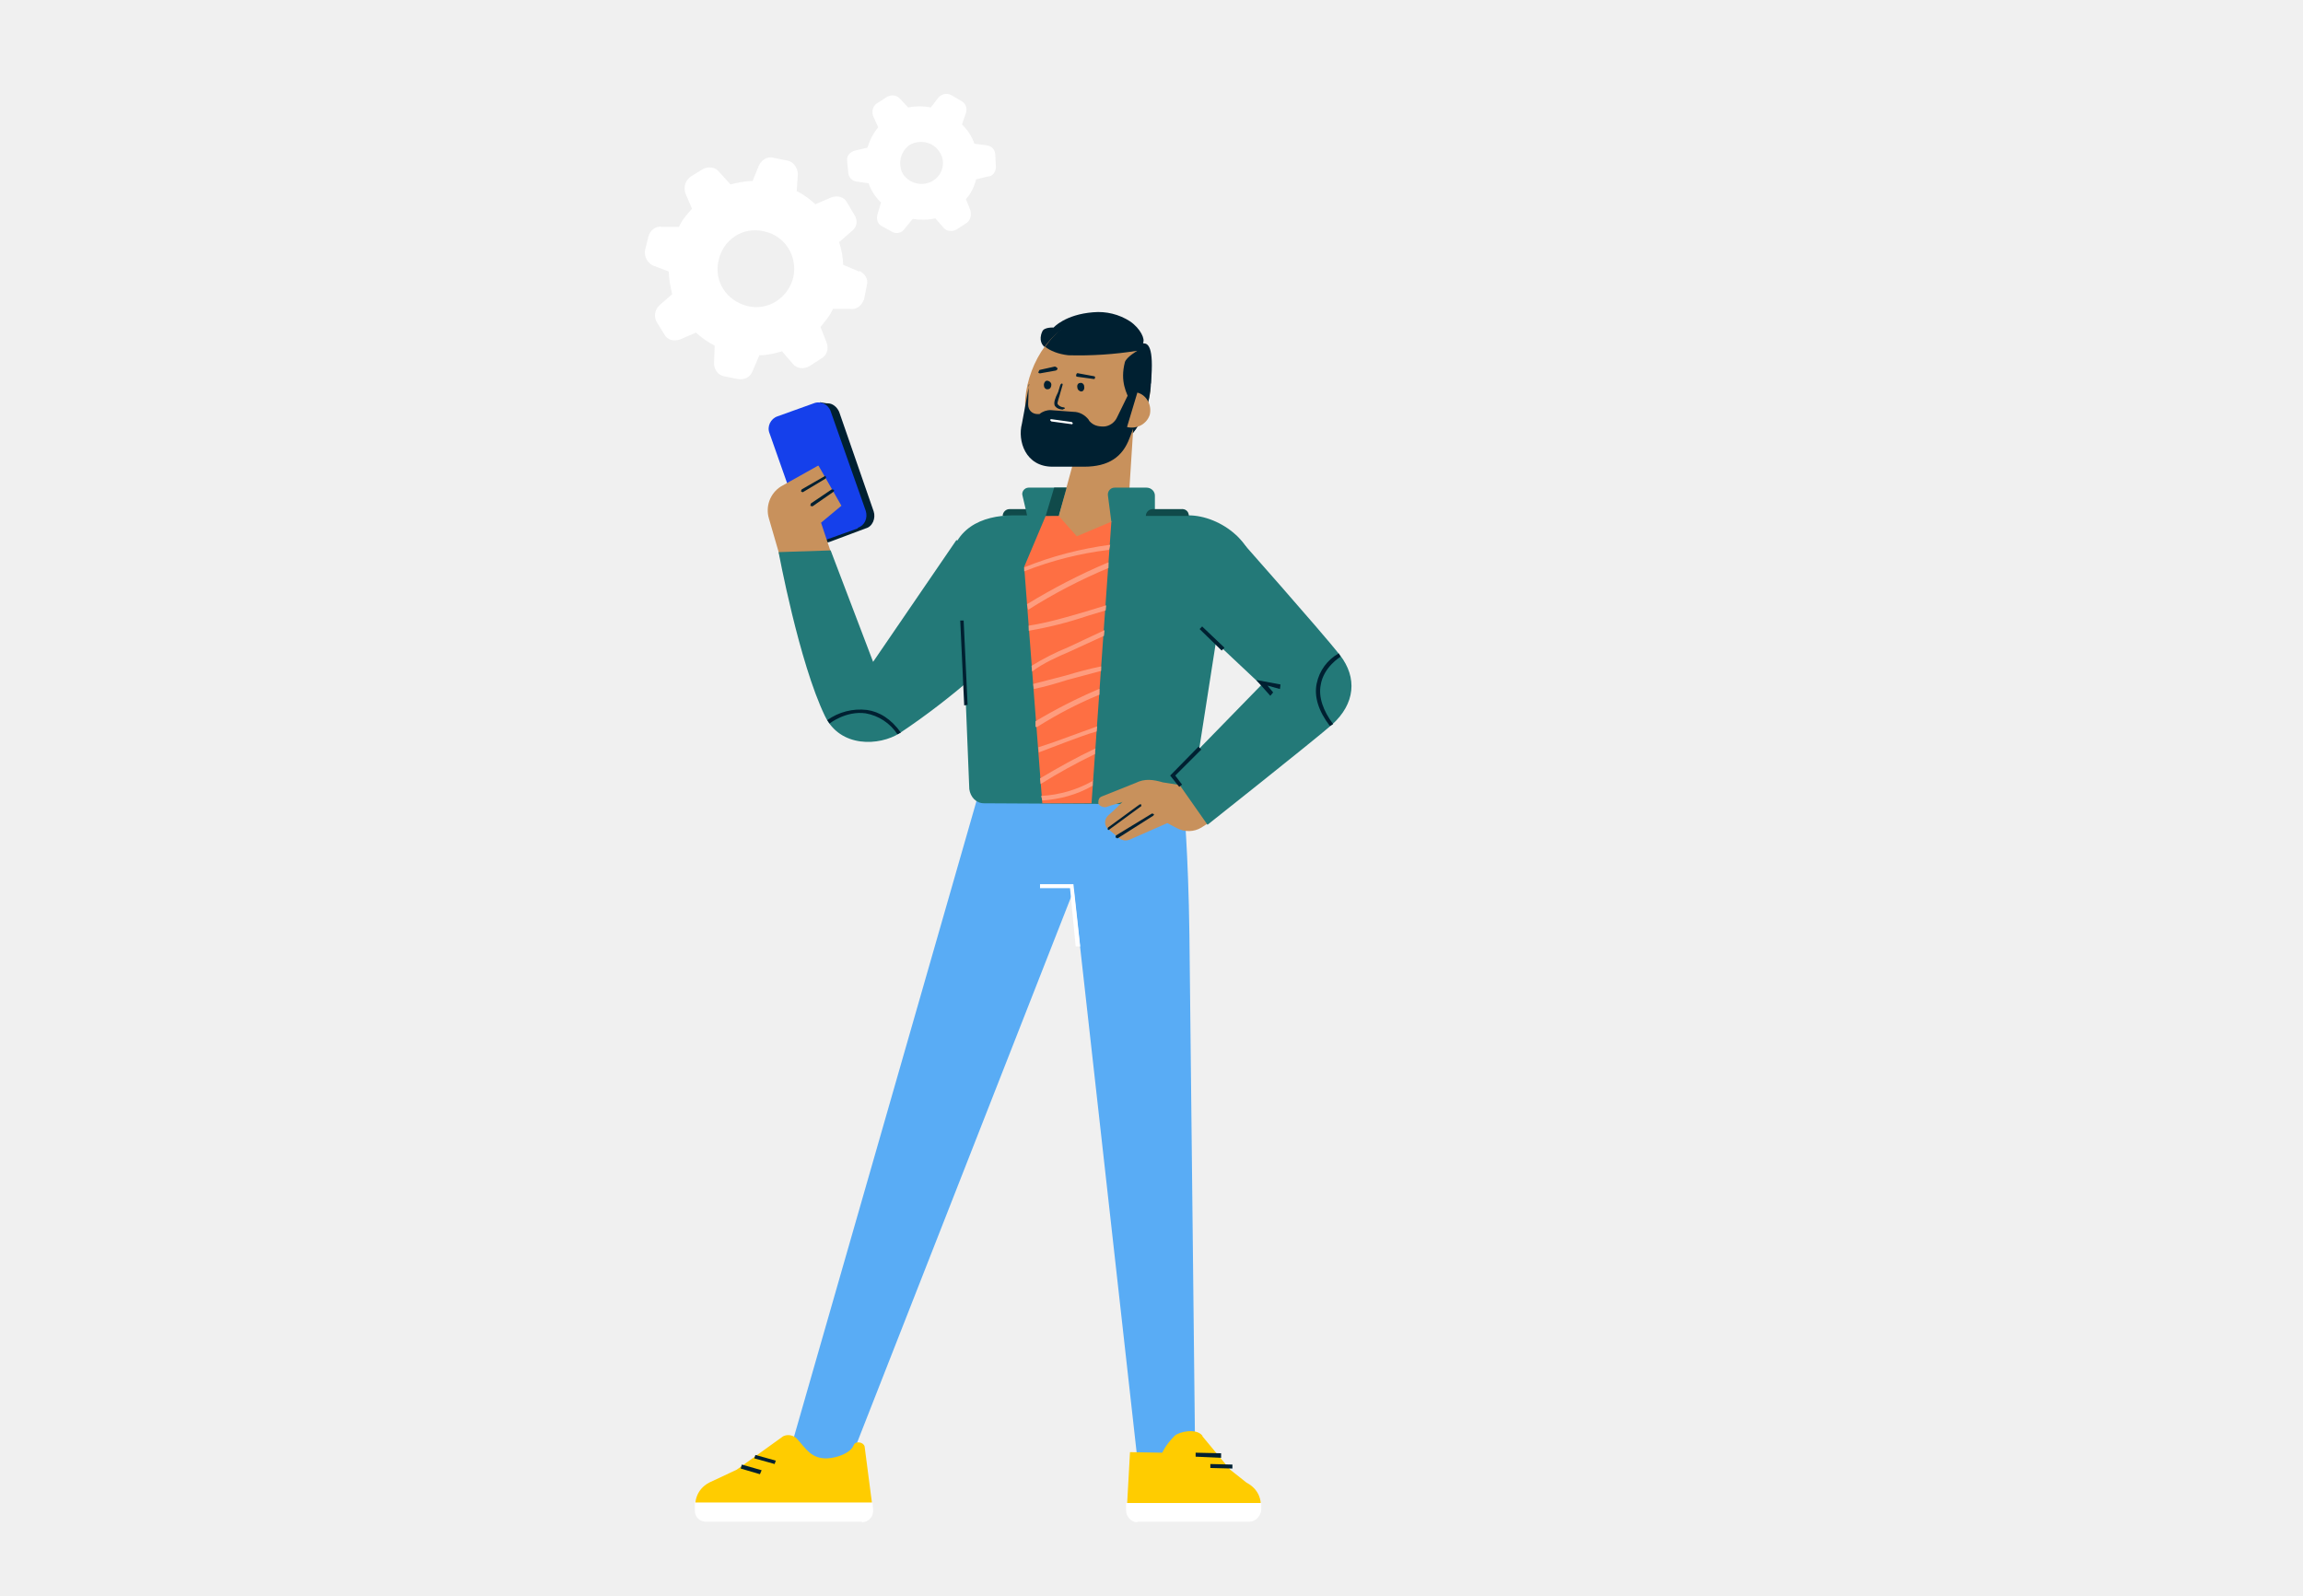
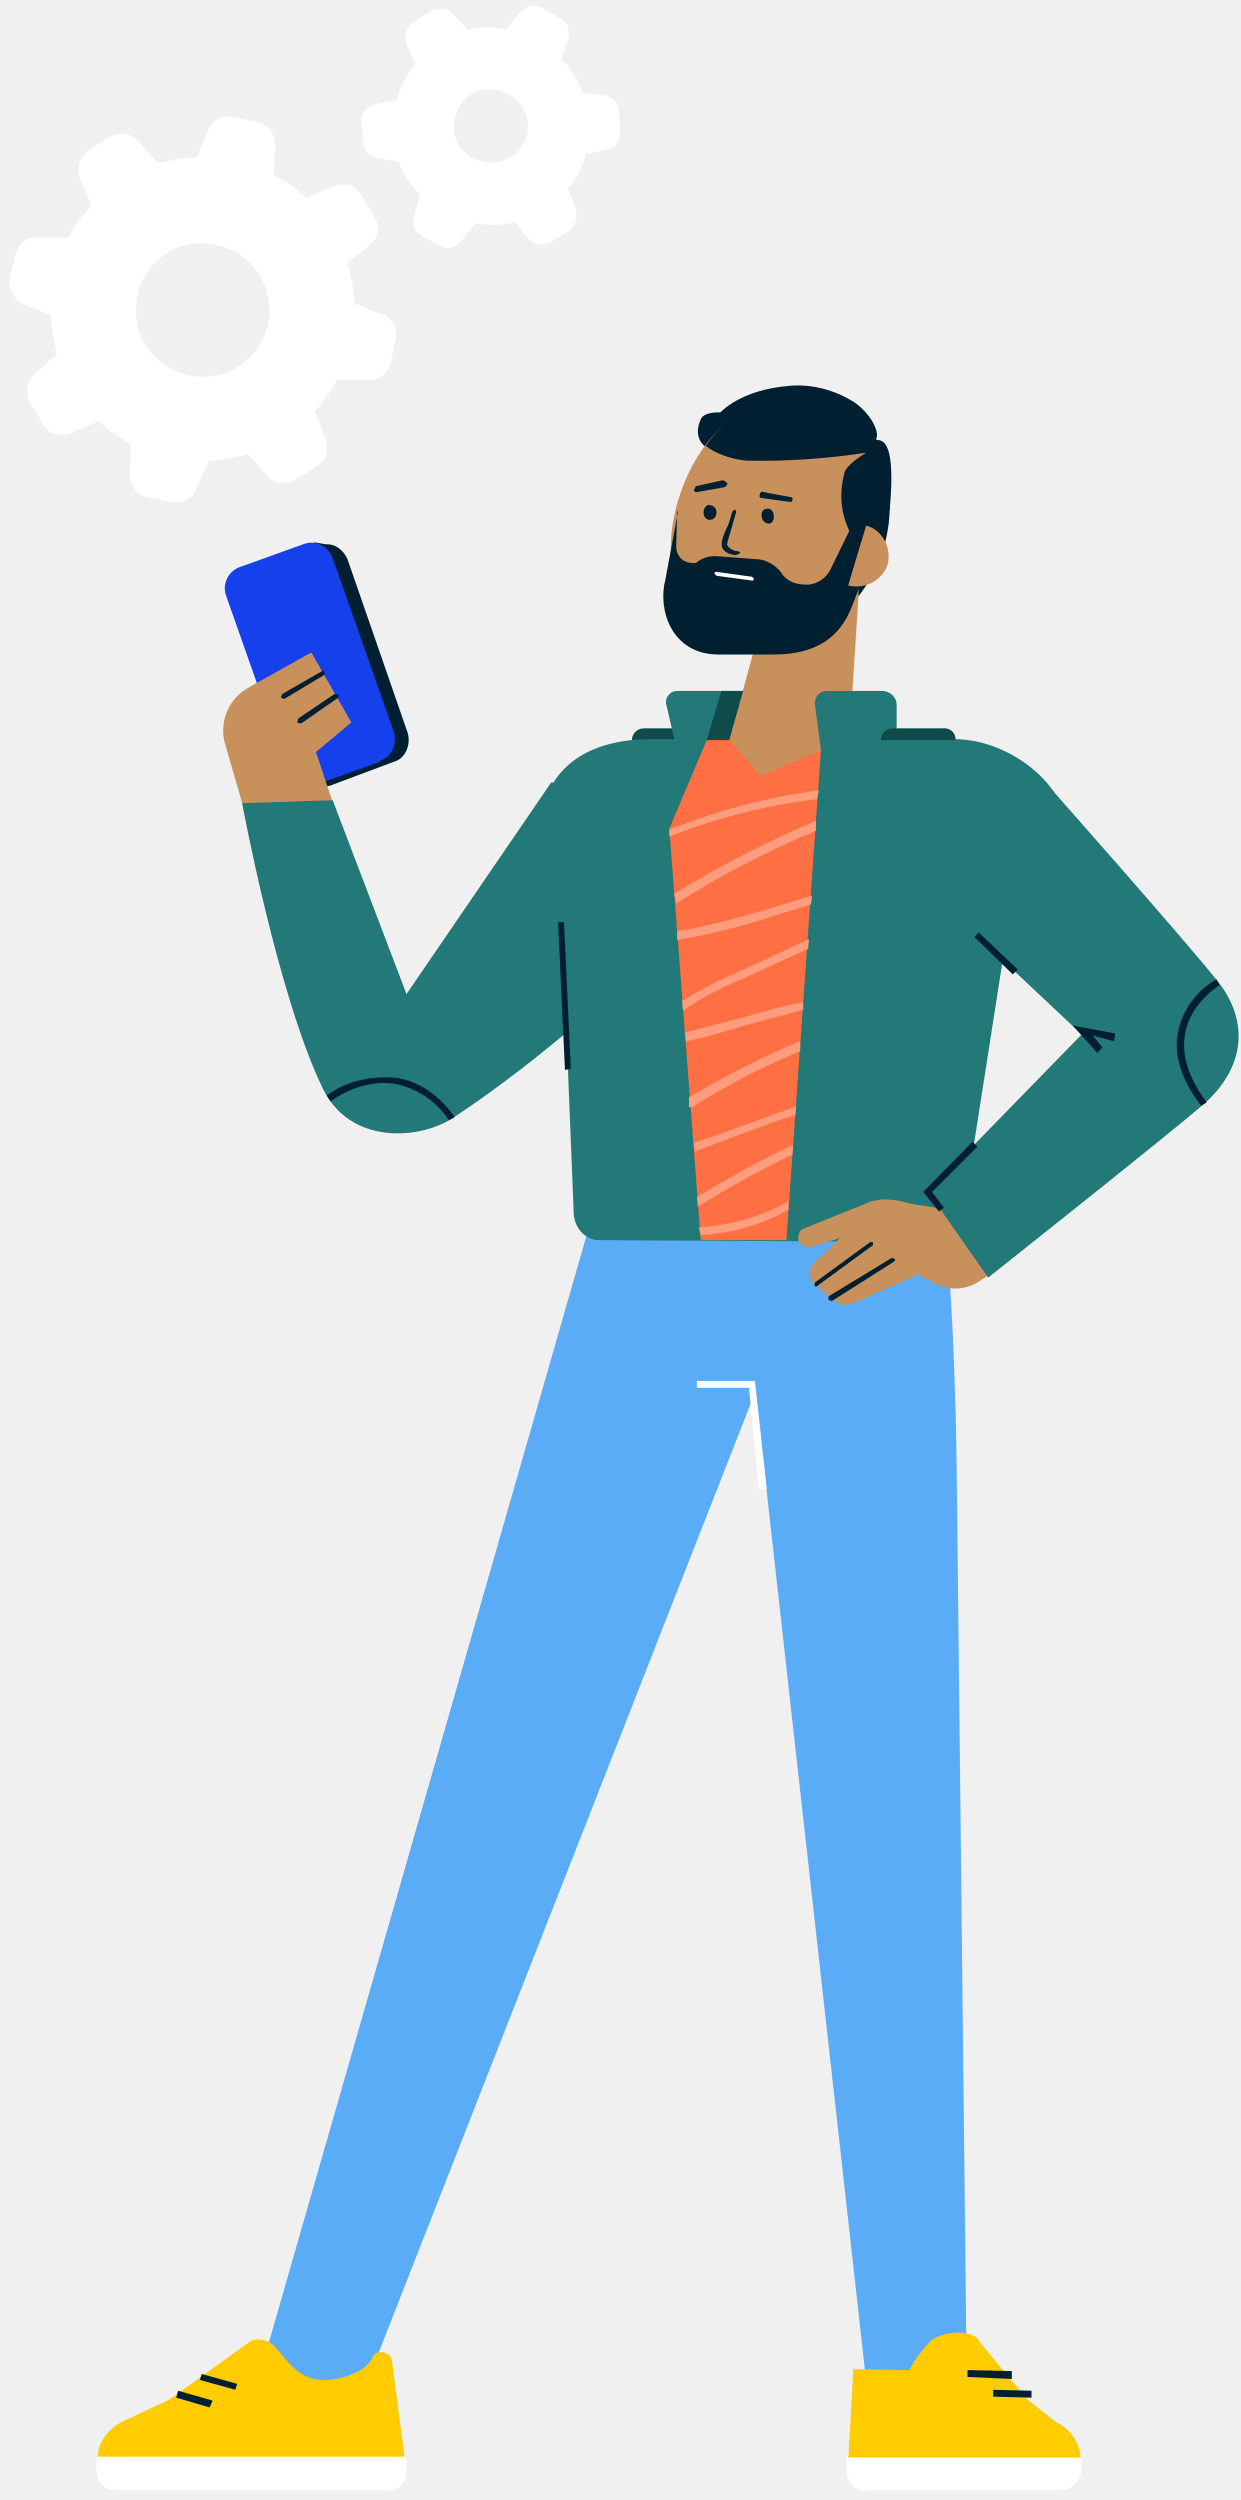
- <svg xmlns="http://www.w3.org/2000/svg" fill="none" viewBox="0 0 407 282">
-   <path fill="#104A4A" d="M184.8 91.2h-7.6c0-.6.5-1.2 1.2-1.2h5.1c.7-.1 1.3.4 1.3 1.2Z" />
-   <path fill="#237978" d="M188.5 86.2h-6.7c-.8 0-1.3.8-1.1 1.4l1 4.3 5.4-.8 1.4-4.9Z" />
-   <path fill="#59ACF5" d="m179.7 155 .5-16.4 16.6 3-.4 14.1-16.7-.7Z" />
-   <path fill="#002031" d="m138.8 73.7 6.2-2.2-.1-.4 1.2.2h.2c.8 0 1.6.6 2 1.5l6.1 17.6c.4 1.2-.2 2.7-1.4 3l-6.4 2.4c-1.2.4-2.6-.3-3-1.4l-6.2-17.7c-.5-1.2.2-2.5 1.4-3Z" />
-   <path fill="#1540EB" d="m151.6 93.4-6.4 2.3c-1.2.4-2.6-.3-3-1.5L136 76.6c-.5-1.2.2-2.6 1.4-3l6.4-2.3c1.2-.5 2.6.2 3 1.4l6.2 17.6c.4 1.3-.2 2.6-1.4 3Z" />
-   <path fill="#C8915C" d="M144.6 82.3 138 86a5 5 0 0 0-2.1 5.7l2.9 10 8.3-3.3-2-6 3.6-3-4-7Z" />
-   <path fill="#237978" d="M169 95.5 154.3 117l-7.5-19.7-9.2.3s3.6 19.5 8.2 29c2.7 5.6 9.6 5.3 13.2 3 9.8-6.5 17.4-13.9 17.4-13.9l-7.2-20.2Z" />
-   <path fill="#F48D91" d="M176.6 99h-1.3l.8-1.4.5 1.4Z" />
-   <path fill="#002031" d="m141.8 87-.2-.1c-.1-.1 0-.2.1-.4l4-2.3c0-.2.1 0 .2 0 .2.2 0 .3 0 .4l-4 2.4ZM143.5 89.5l-.3-.1.1-.4 3.7-2.5.4.1c0 .2 0 .3-.2.4l-3.6 2.5h-.1Z" />
-   <path fill="#59ACF5" d="M209.2 142.2s.8 8.2 1 23l1 91-10.2 1.7-13-116.3 21.2.6Z" />
-   <path fill="#59ACF5" d="m190.8 154.7-40.3 102.8-7.2 4.3-3.7-5.3 33-115 13.2-1s4.9 1 5 14.2Z" />
-   <path fill="#237978" d="M179 91.1h31c5.8 0 12.5 5.2 11.6 11.3l-2.3 7.1-3.9.7-5 32-36.5-.2c-1.4 0-2.4-1.1-2.6-2.5l-1.3-32.3c0-3.3-2.3-5.8-2.2-6.8.4-7 5.7-9.3 11.3-9.3Z" />
-   <path fill="#FC0" d="m138.4 253.9-8.2 5.9-4.9 2.3c-2.4 1.3-2.4 3.6-2.4 3.6h31.2l-1.3-10c-.2-.8-1.6-1-1.9-.3-.5 1.4-2.8 2.3-4.7 2.4-2.9.1-3.8-1.8-5.4-3.5-.6-.6-1.6-.8-2.4-.4Z" />
-   <path fill="#fff" d="M152.4 269h-27.6c-1.1 0-2-.8-2-1.9v-1.5h31.4l.1 1.3a2 2 0 0 1-2 2.2Z" />
-   <path fill="#002031" d="m134.3 260.6-3.4-1 .2-.7 3.5 1-.3.7ZM133.5 257.2l-.2.6 3.6 1 .2-.6-3.6-1Z" />
-   <path fill="#FC0" d="m212.5 253.9 4.9 5.9 2.9 2.3c2.5 1.3 2.5 3.6 2.5 3.6h-23.6l.5-9 5.7.1s.6-1.4 2.2-3c.8-.7 3.8-1.4 4.9 0Z" />
-   <path fill="#fff" d="M201 269h19.7c1.2 0 2-.9 2.2-2v-1.3H199v1.2c0 1.2.9 2.2 2 2.2Z" />
-   <path fill="#002031" d="M213.9 258.8v.7l3.9.1v-.7l-4-.1ZM211.3 256.8v.7l4.5.2v-.8l-4.5-.1Z" />
-   <path fill="#C8915C" d="m213.7 145.4-1.4.9c-1.3.8-3 .8-4.3.1l-1.7-.9-6.6 2.9c-.7.3-1.4.2-2-.3l-1.8-1.5c-.8-.6-.8-1.8 0-2.5a30 30 0 0 0 2.5-2.4c-.1.2-2 .6-3 1-.6 0-1.2-.3-1.3-.7 0-.6.1-1 .6-1.2l6-2.4c1.6-.8 3.1-.6 4.8-.1l3.2.5 5 6.6Z" />
-   <path fill="#002031" d="M197.4 148.1h-.2c-.1-.2 0-.3 0-.4l6.4-3.9.3.1c.1.1 0 .2-.1.3l-6.3 4h-.1ZM196 146.7h-.2c-.1-.2 0-.3 0-.4l5.6-4.1h.3v.3l-5.6 4.1-.1.1Z" />
-   <path fill="#237978" d="M218.6 94.8s14.8 16.7 18.2 21c3.1 4 2.7 8.6-1.4 12.3-3.7 3.2-22 17.7-22 17.7l-6.1-8.7 15.6-16-18.5-17.4 14.2-9Z" />
-   <path fill="#002031" d="m224.5 123-2.5-2.8 4.3.8-.1.8-2.2-.6 1 1.2-.5.6ZM212.5 110.7l-.5.5 3.9 3.8.5-.5-4-3.8Z" />
-   <path fill="#FE6F43" d="m184.8 91.2-3.8 9 3.2 41.8h8.7l3.6-51.1-11.7.3Z" />
-   <path fill="#FE9C7E" d="M195.9 100.4v-1c-5 2.1-9.8 4.6-14.4 7.4l.2 1c4.4-2.8 9.2-5.3 14.2-7.4ZM194.6 118.6v-.8c-2 .4-4.2 1-6.2 1.6l-5.8 1.5.1.9c2-.4 4-1 5.9-1.6l6-1.6ZM194.2 121.8a92 92 0 0 0-11.2 5.7v1h.3c3.5-2.2 7.1-4.1 11-5.7v-1ZM181 101c4.8-1.9 9.9-3.2 15-3.8l.2-.9c-5.2.7-10.3 2-15.2 4v.8ZM193.2 138a20.7 20.7 0 0 1-9.2 2.7l.2.8c3.1-.2 6.1-1 8.9-2.6v-1ZM183.8 137.6l.1 1c3.2-2 6.3-3.7 9.6-5.3l.1-1c-3.4 1.6-6.6 3.4-9.8 5.3ZM181.8 110.6v.9a67 67 0 0 0 10.3-2.6l3.3-1 .1-.9-3.6 1.1c-3.4 1-6.8 2-10.1 2.5ZM188.6 131.1c1.7-.6 3.4-1.3 5.2-1.8l.1-.9-5.5 2a88 88 0 0 1-4.9 1.7l.1.9 5-1.9ZM182.3 117.7l.1 1c2-1.5 4.5-2.6 6.6-3.5l6.1-2.8.1-1-6.4 3c-2.2.9-4.4 2-6.5 3.3Z" />
-   <path fill="#C8915C" d="M200.5 72.2 199.3 91l-9 3.8-3.2-3.6 3.8-13.9 9.6-5Z" />
-   <path fill="#002031" d="M202 60.6c.4-.6-.4-2.5-2.3-3.8a10.3 10.3 0 0 0-6.5-1.6c-5 .4-7 2.7-7 2.7s-1.7-.1-2 .7c-.7 1.5 0 2.5.5 2.8h.2a43.3 43.3 0 0 0 10.6 4.9l6 1.7c.6.1 1.9.2 1.9-.3.6-6.6-.6-7-1.3-7Z" />
-   <path fill="#C8915C" d="M203.3 69A14 14 0 0 1 192 81.4c-6.9 1.2-11.3-3.4-10.8-11 .6-6.5 5-13.4 11-13.8 6.2-.3 11.8 4.2 11 12.4Z" />
-   <path fill="#002031" d="m200.4 73-.2 3.6c.8-1 1.4-2.1 2-3.2l-1.8-.4ZM198.8 72.7h-.1.1Z" />
-   <path fill="#002031" d="m181.8 68-.1 3.5c0 1 .7 1.7 1.7 1.7h.3a3 3 0 0 1 2-.7l4 .3c1 0 2 .5 2.7 1.4l.1.2c.7.8 1.5 1 2.5 1s2-.7 2.4-1.6l2.3-4.7 2.1 2.7-2.2 5.7c-1.2 3.2-3.6 5-8 5H186c-4.8 0-6.2-4.6-5.4-7.6l1.3-7ZM170.3 109.7h-.6l.7 15 .6-.1-.7-14.9Z" />
-   <path fill="#002031" d="M185.2 68.8c.4 0 .6-.4.6-.8s-.4-.7-.8-.7c-.3 0-.6.5-.5.9 0 .4.4.7.7.6ZM191.1 69.2c.4 0 .6-.5.5-.9 0-.4-.4-.7-.7-.6-.4 0-.6.4-.5.8 0 .4.4.7.7.7ZM187.8 72.4s-1 0-1.4-.7c-.2-.5 0-1.2.6-2.4l.4-1.3.2-.2c.1 0 .2 0 .2.2l-.4 1.4c-.2.8-.6 1.8-.5 2 .2.4.8.6 1 .6.2 0 .3.1.3.2l-.4.2Z" />
-   <path fill="#fff" d="m189.5 75-3.7-.5-.2-.2c0-.1 0-.2.2-.2l3.6.5.2.2-.1.2Z" />
-   <path fill="#002031" d="m193.3 67-2.9-.4c-.2 0-.3-.2-.2-.3 0-.3.2-.4.4-.3l2.7.5c.2 0 .3.2.2.3 0 .1 0 .2-.2.2ZM183.8 66s-.3 0-.3-.2l.2-.4 2.7-.6c.2 0 .4.2.5.3 0 .2-.1.3-.3.4l-2.8.5c.1 0 .1 0 0 0Z" />
-   <path fill="#002031" d="M192.3 56.3c-3 0-5.8 2.4-7.6 5 .9.7 2.3 1.3 4.1 1.5A65.7 65.7 0 0 0 201 62s-1.9 1.1-2.2 2c-.9 3.5.3 5.5 1 7.1 1 1.9 1.4 2.8 2.3 2.5.6-1.4 1-3 1.2-4.5 1-9.6-4.4-12.8-11-12.8Z" />
-   <path fill="#C8915C" d="M199.2 75.5c1.8.4 3.5-.6 4-2.2.4-1.7-.6-3.5-2.2-3.9l-1.8 6Z" />
-   <path fill="#fff" d="m190.1 167.3-1-10.3h-5.3v-.7h5.9l1.2 11h-.8Z" />
-   <path fill="#237978" d="M202.6 86.2H197c-.8 0-1.3.7-1.2 1.4l.6 4.6 7.7-.3v-4.3c0-.7-.6-1.4-1.5-1.4Z" />
-   <path fill="#002031" d="M235 128.3c-2-2.6-2.8-5.2-2.3-7.5a7.9 7.9 0 0 1 3.9-5.3l.3.6s-3 1.8-3.5 5c-.4 2.1.4 4.5 2.2 6.9l-.5.3ZM158.6 129.8a8.5 8.5 0 0 0-5.6-3.7c-3.5-.5-6.4 1.8-6.4 1.8l-.4-.6a10 10 0 0 1 7-1.8c2.2.3 4.3 1.6 6 4l-.6.3Z" />
-   <path fill="#104A4A" d="M210 91.2h-7.5c0-.6.5-1.2 1.2-1.2h5c.8-.1 1.4.4 1.4 1.2ZM186.3 86.2l-1.5 5h2.3l1.4-5h-2.2Z" />
-   <path fill="#002031" d="m208.4 139.1-1.6-2 5-5.1.5.5-4.6 4.6 1.2 1.6-.5.4Z" />
-   <path fill="#fff" d="m151.8 48-2.8-1.2c0-1.3-.3-2.7-.7-4l2.3-2c.9-.7 1-1.9.4-2.8l-1.3-2.2c-.5-1-1.7-1.3-2.8-.9l-2.8 1.2c-1-.9-2-1.7-3.3-2.3l.2-3c0-1-.7-2.2-1.8-2.4l-2.5-.5c-1-.3-2.1.3-2.6 1.4L133 32c-1.3 0-2.7.3-3.9.6l-2-2.2c-.7-.9-1.9-1-2.9-.5l-2.1 1.3c-1 .7-1.3 1.8-1 2.9l1.2 2.8c-.9 1-1.8 2-2.3 3.2h-3c-1.1-.2-2.1.6-2.4 1.7l-.6 2.4c-.2 1.1.4 2.2 1.3 2.7l2.9 1.1c0 1.3.3 2.8.6 4l-2.3 2c-.8.8-1 2-.4 3l1.3 2.1c.5 1 1.7 1.3 2.8.9l2.8-1.2c1 .9 2.1 1.7 3.3 2.3l-.1 3c-.1 1 .6 2.2 1.7 2.4l2.5.5c1.1.2 2.2-.3 2.6-1.4l1.2-2.8c1.3 0 2.7-.3 4-.7l1.9 2.2c.7.9 2 1 3 .4l2-1.3c1-.5 1.4-1.7 1-2.8l-1.1-2.8c.8-1 1.7-2 2.2-3.2h3c1.2.2 2.1-.6 2.5-1.7l.5-2.5c.3-1-.3-2-1.3-2.5Zm-11.6 1c-.9 3.7-4.5 6-8.1 5.1-3.7-.9-6-4.4-5.1-8.1.8-3.7 4.4-6 8-5.1 3.7.7 6 4.4 5.2 8.1ZM176 29.5l-.1-2c0-1-.6-1.7-1.5-1.8l-2.2-.3A8.6 8.6 0 0 0 170 22l.7-2c.3-1-.1-1.8-.9-2.2l-1.7-1c-.8-.4-1.7-.2-2.3.5l-1.3 1.7a10 10 0 0 0-4 0l-1.4-1.5c-.6-.7-1.5-.8-2.3-.4l-1.7 1.1c-.8.4-1.1 1.4-.8 2.3l.9 2c-.9 1.1-1.5 2.3-1.9 3.6l-2.1.5c-1 .2-1.6 1-1.5 1.8l.2 2c0 .8.6 1.6 1.5 1.7l2.1.3a8.6 8.6 0 0 0 2.2 3.4l-.6 2c-.3 1 0 1.8.8 2.2l1.8 1c.7.4 1.7.2 2.2-.6l1.4-1.7c1.3.2 2.7.2 4-.1l1.4 1.6c.5.7 1.5.8 2.3.4l1.7-1.1c.8-.5 1-1.4.8-2.3l-.8-2c.9-1 1.5-2.2 1.8-3.5l2.1-.5c.8 0 1.4-.8 1.4-1.7ZM164.8 32s0 .1 0 0c-1.8 1-4 .5-5.2-1.2-1-1.7-.5-4.1 1.2-5.2 1.8-1 4.1-.5 5.2 1.2 1.2 1.7.7 4.1-1.2 5.2Z" />
+ <svg xmlns="http://www.w3.org/2000/svg" viewBox="0 0 126 254">
+   <g fill="none" fill-rule="nonzero">
+     <path fill="#104A4A" d="M71.8 75.2h-7.6c0-.6.5-1.2 1.2-1.2h5.1c.7-.1 1.3.4 1.3 1.2Z" />
+     <path fill="#237978" d="M75.5 70.2h-6.7c-.8 0-1.3.8-1.1 1.4l1 4.3 5.4-.8 1.4-4.9Z" />
+     <path fill="#59ACF5" d="m66.7 139 .5-16.4 16.6 3-.4 14.1z" />
+     <path fill="#002031" d="m25.8 57.7 6.2-2.2-.1-.4 1.2.2h.2c.8 0 1.6.6 2 1.5l6.1 17.6c.4 1.2-.2 2.7-1.4 3l-6.4 2.4c-1.2.4-2.6-.3-3-1.4l-6.2-17.7c-.5-1.2.2-2.5 1.4-3Z" />
+     <path fill="#1540EB" d="m38.6 77.4-6.4 2.3c-1.2.4-2.6-.3-3-1.5L23 60.6c-.5-1.2.2-2.6 1.4-3l6.4-2.3c1.2-.5 2.6.2 3 1.4L40 74.3c.4 1.3-.2 2.6-1.4 3v.1Z" />
+     <path fill="#C8915C" d="M31.6 66.3 25 70a5 5 0 0 0-2.1 5.7l2.9 10 8.3-3.3-2-6 3.6-3-4-7-.1-.1Z" />
+     <path fill="#237978" d="M56 79.5 41.3 101l-7.5-19.7-9.2.3s3.6 19.5 8.2 29c2.7 5.6 9.6 5.3 13.2 3 9.8-6.5 17.4-13.9 17.4-13.9l-7.2-20.2H56Z" />
+     <path fill="#F48D91" d="M63.6 83h-1.3l.8-1.4z" />
+     <path fill="#002031" d="m28.8 71-.2-.1c-.1-.1 0-.2.1-.4l4-2.3c0-.2.1 0 .2 0 .2.2 0 .3 0 .4l-4 2.4h-.1Zm1.7 2.5-.3-.1.1-.4 3.7-2.5.4.1c0 .2 0 .3-.2.4l-3.6 2.5h-.1Z" />
+     <path fill="#59ACF5" d="M96.2 126.2s.8 8.2 1 23l1 91-10.2 1.7-13-116.3 21.2.6Z" />
+     <path fill="#59ACF5" d="M77.8 138.7 37.5 241.5l-7.2 4.3-3.7-5.3 33-115 13.2-1s4.9 1 5 14.2Z" />
+     <path fill="#237978" d="M66 75.1h31c5.8 0 12.5 5.2 11.6 11.3l-2.3 7.1-3.9.7-5 32-36.5-.2c-1.4 0-2.4-1.1-2.6-2.5L57 91.2c0-3.3-2.3-5.8-2.2-6.8.4-7 5.7-9.3 11.3-9.3H66Z" />
+     <path fill="#FC0" d="m25.4 237.9-8.2 5.9-4.9 2.3c-2.4 1.3-2.4 3.6-2.4 3.6h31.2l-1.3-10c-.2-.8-1.6-1-1.9-.3-.5 1.4-2.8 2.3-4.7 2.4-2.9.1-3.8-1.8-5.4-3.5-.6-.6-1.6-.8-2.4-.4Z" />
+     <path fill="#FFF" d="M39.4 253H11.8c-1.1 0-2-.8-2-1.9v-1.5h31.4l.1 1.3a2 2 0 0 1-2 2.2l.1-.1Z" />
+     <path fill="#002031" d="m21.3 244.6-3.4-1 .2-.7 3.5 1-.3.7Zm-.8-3.4-.2.6 3.6 1 .2-.6-3.6-1Z" />
+     <path fill="#FC0" d="m99.5 237.9 4.9 5.9 2.9 2.3a4.3 4.3 0 0 1 2.5 3.6H86.2l.5-9 5.7.1s.6-1.4 2.2-3c.8-.7 3.8-1.4 4.9 0v.1Z" />
+     <path fill="#FFF" d="M88 253h19.7c1.2 0 2-.9 2.2-2v-1.3H86v1.2c0 1.2.9 2.2 2 2.2v-.1Z" />
+     <path fill="#002031" d="M100.9 242.8v.7l3.9.1v-.7l-4-.1h.1Zm-2.6-2v.7l4.5.2v-.8l-4.5-.1Z" />
+     <path fill="#C8915C" d="m100.7 129.4-1.4.9c-1.3.8-3 .8-4.3.1l-1.7-.9-6.6 2.9c-.7.3-1.4.2-2-.3l-1.8-1.5c-.8-.6-.8-1.8 0-2.5a30 30 0 0 0 2.5-2.4c-.1.2-2 .6-3 1-.6 0-1.2-.3-1.3-.7 0-.6.1-1 .6-1.2l6-2.4c1.6-.8 3.1-.6 4.8-.1l3.2.5 5 6.6Z" />
+     <path fill="#002031" d="M84.4 132.1h-.2c-.1-.2 0-.3 0-.4l6.4-3.9.3.1c.1.1 0 .2-.1.3l-6.3 4h-.1v-.1Zm-1.4-1.4h-.2c-.1-.2 0-.3 0-.4l5.6-4.1h.3v.3l-5.6 4.1-.1.1Z" />
+     <path fill="#237978" d="M105.6 78.8s14.8 16.7 18.2 21c3.1 4 2.7 8.6-1.4 12.3-3.7 3.2-22 17.7-22 17.7l-6.1-8.7 15.6-16-18.5-17.4 14.2-9v.1Z" />
+     <path fill="#002031" d="m111.5 107-2.5-2.8 4.3.8-.1.8-2.2-.6 1 1.2-.5.6Zm-12-12.3-.5.5 3.9 3.8.5-.5-4-3.8h.1Z" />
+     <path fill="#FE6F43" d="m71.8 75.2-3.8 9 3.2 41.8h8.7l3.6-51.1-11.7.3z" />
+     <path fill="#FE9C7E" d="M82.9 84.4v-1c-5 2.1-9.8 4.6-14.4 7.4l.2 1c4.4-2.8 9.2-5.3 14.2-7.4Zm-1.3 18.2v-.8c-2 .4-4.2 1-6.2 1.6l-5.8 1.5.1.9c2-.4 4-1 5.9-1.6l6-1.6Zm-.4 3.2a92 92 0 0 0-11.2 5.7v1h.3c3.5-2.2 7.1-4.1 11-5.7v-1h-.1ZM68 85a60 60 0 0 1 15-3.8l.2-.9a62 62 0 0 0-15.2 4v.8-.1Zm12.2 37c-2.8 1.6-6 2.5-9.2 2.7l.2.8c3.1-.2 6.1-1 8.9-2.6v-1l.1.1Zm-9.4-.4.1 1c3.2-2 6.3-3.7 9.6-5.3l.1-1c-3.4 1.6-6.6 3.4-9.8 5.3Zm-2-27v.9a67 67 0 0 0 10.3-2.6l3.3-1 .1-.9-3.6 1.1c-3.4 1-6.8 2-10.1 2.5Zm6.8 20.5c1.7-.6 3.4-1.3 5.2-1.8l.1-.9-5.5 2a88 88 0 0 1-4.9 1.7l.1.9 5-1.9Zm-6.3-13.4.1 1c2-1.5 4.5-2.6 6.6-3.5l6.1-2.8.1-1-6.4 3c-2.2.9-4.4 2-6.5 3.3Z" />
+     <path fill="#C8915C" d="M87.5 56.2 86.3 75l-9 3.8-3.2-3.6 3.8-13.9 9.6-5z" />
+     <path fill="#002031" d="M89 44.6c.4-.6-.4-2.5-2.3-3.8-2-1.2-4.2-1.8-6.5-1.6-5 .4-7 2.7-7 2.7s-1.7-.1-2 .7c-.7 1.5 0 2.5.5 2.8h.2c3.3 2.1 6.9 3.8 10.6 4.9l6 1.7c.6.1 1.9.2 1.9-.3.6-6.6-.6-7-1.3-7l-.1-.1Z" />
+     <path fill="#C8915C" d="M90.3 53A14 14 0 0 1 79 65.4c-6.9 1.2-11.3-3.4-10.8-11 .6-6.5 5-13.4 11-13.8 6.2-.3 11.8 4.2 11 12.4h.1Z" />
+     <path fill="#002031" d="m87.4 57-.2 3.6c.8-1 1.4-2.1 2-3.2l-1.8-.4Z" />
+     <path fill="#002031" d="m68.8 52-.1 3.5c0 1 .7 1.7 1.7 1.7h.3a3 3 0 0 1 2-.7l4 .3c1 0 2 .5 2.7 1.4l.1.2c.7.8 1.5 1 2.5 1s2-.7 2.4-1.6l2.3-4.7 2.1 2.7-2.2 5.7c-1.2 3.2-3.6 5-8 5H73c-4.8 0-6.2-4.6-5.4-7.6l1.3-7-.1.1ZM57.3 93.7h-.6l.7 15 .6-.1-.7-14.9Z" />
+     <path fill="#002031" d="M72.2 52.8c.4 0 .6-.4.6-.8s-.4-.7-.8-.7c-.3 0-.6.5-.5.9 0 .4.4.7.7.6Zm5.9.4c.4 0 .6-.5.5-.9 0-.4-.4-.7-.7-.6-.4 0-.6.4-.5.8 0 .4.4.7.7.7Zm-3.3 3.2s-1 0-1.4-.7c-.2-.5 0-1.2.6-2.4l.4-1.3.2-.2c.1 0 .2 0 .2.2l-.4 1.4c-.2.8-.6 1.8-.5 2 .2.4.8.6 1 .6.2 0 .3.1.3.2l-.4.2Z" />
+     <path fill="#FFF" d="m76.5 59-3.7-.5-.2-.2c0-.1 0-.2.2-.2l3.6.5.2.2-.1.2Z" />
+     <path fill="#002031" d="m80.3 51-2.9-.4c-.2 0-.3-.2-.2-.3 0-.3.2-.4.4-.3l2.7.5c.2 0 .3.2.2.3 0 .1 0 .2-.2.2Zm-9.5-1s-.3 0-.3-.2l.2-.4 2.7-.6c.2 0 .4.2.5.3 0 .2-.1.3-.3.4l-2.8.5c.1 0 .1 0 0 0Z" />
+     <path fill="#002031" d="M79.3 40.3c-3 0-5.8 2.4-7.6 5 .9.7 2.3 1.3 4.1 1.5 4 .1 8.2-.2 12.2-.8 0 0-1.9 1.1-2.2 2-.9 3.5.3 5.5 1 7.1 1 1.9 1.4 2.8 2.3 2.5.6-1.4 1-3 1.2-4.5 1-9.6-4.4-12.8-11-12.8Z" />
+     <path fill="#C8915C" d="M86.2 59.5c1.8.4 3.5-.6 4-2.2.4-1.7-.6-3.5-2.2-3.9l-1.8 6v.1Z" />
+     <path fill="#FFF" d="m77.1 151.3-1-10.3h-5.3v-.7h5.9l1.2 11h-.8z" />
+     <path fill="#237978" d="M89.6 70.2H84c-.8 0-1.3.7-1.2 1.4l.6 4.6 7.7-.3v-4.3c0-.7-.6-1.4-1.5-1.4Z" />
+     <path fill="#002031" d="M122 112.3c-2-2.6-2.8-5.2-2.3-7.5a7.9 7.9 0 0 1 3.9-5.3l.3.6s-3 1.8-3.5 5c-.4 2.1.4 4.5 2.2 6.9l-.5.3h-.1Zm-76.4 1.5a8.5 8.5 0 0 0-5.6-3.7c-3.5-.5-6.4 1.8-6.4 1.8l-.4-.6c2-1.5 4.5-2 7-1.8 2.2.3 4.3 1.6 6 4l-.6.3Z" />
+     <path fill="#104A4A" d="M97 75.2h-7.5c0-.6.5-1.2 1.2-1.2h5c.8-.1 1.4.4 1.4 1.2H97Zm-23.7-5-1.5 5h2.3l1.4-5h-2.2Z" />
+     <path fill="#002031" d="m95.4 123.1-1.6-2 5-5.1.5.5-4.6 4.6 1.2 1.6z" />
+     <path fill="#FFF" d="M38.8 32 36 30.8a14 14 0 0 0-.7-4l2.3-2A2 2 0 0 0 38 22l-1.3-2.2c-.5-1-1.7-1.3-2.8-.9l-2.8 1.2c-1-.9-2-1.7-3.3-2.3l.2-3c0-1-.7-2.2-1.8-2.4l-2.5-.5c-1-.3-2.1.3-2.6 1.4L20 16c-1.3 0-2.7.3-3.9.6l-2-2.2c-.7-.9-1.9-1-2.9-.5l-2.1 1.3c-1 .7-1.3 1.8-1 2.9l1.2 2.8c-.9 1-1.8 2-2.3 3.2H4c-1.1-.2-2.1.6-2.4 1.7L1 28.2c-.2 1.1.4 2.2 1.3 2.7L5.2 32c0 1.3.3 2.8.6 4l-2.3 2c-.8.8-1 2-.4 3l1.3 2.1c.5 1 1.7 1.3 2.8.9l2.8-1.2a15 15 0 0 0 3.3 2.3l-.1 3c-.1 1 .6 2.2 1.7 2.4l2.5.5c1.1.2 2.2-.3 2.6-1.4l1.2-2.8a14 14 0 0 0 4-.7l1.9 2.2c.7.9 2 1 3 .4l2-1.3c1-.5 1.4-1.7 1-2.8L32 41.8c.8-1 1.7-2 2.2-3.2h3c1.2.2 2.1-.6 2.5-1.7l.5-2.5c.3-1-.3-2-1.3-2.5l-.1.1Zm-11.6 1c-.9 3.7-4.5 6-8.1 5.1-3.7-.9-6-4.4-5.1-8.1.8-3.7 4.4-6 8-5.1 3.7.7 6 4.4 5.2 8.1ZM63 13.5l-.1-2c0-1-.6-1.7-1.5-1.8l-2.2-.3A8.6 8.6 0 0 0 57 6l.7-2c.3-1-.1-1.8-.9-2.2l-1.7-1c-.8-.4-1.7-.2-2.3.5L51.5 3a10 10 0 0 0-4 0l-1.4-1.5c-.6-.7-1.5-.8-2.3-.4l-1.7 1.1c-.8.4-1.1 1.4-.8 2.3l.9 2c-.9 1.1-1.5 2.3-1.9 3.6l-2.1.5c-1 .2-1.6 1-1.5 1.8l.2 2c0 .8.6 1.6 1.5 1.7l2.1.3a8.6 8.6 0 0 0 2.2 3.4l-.6 2c-.3 1 0 1.8.8 2.2l1.8 1c.7.4 1.7.2 2.2-.6l1.4-1.7c1.3.2 2.7.2 4-.1l1.4 1.6c.5.7 1.5.8 2.3.4l1.7-1.1c.8-.5 1-1.4.8-2.3l-.8-2c.9-1 1.5-2.2 1.8-3.5l2.1-.5c.8 0 1.4-.8 1.4-1.7ZM51.8 16s0 .1 0 0a4 4 0 0 1-5.2-1.2 4 4 0 0 1 1.2-5.2 4 4 0 0 1 5.2 1.2c1.2 1.7.7 4.1-1.2 5.2Z" />
+   </g>
</svg>
